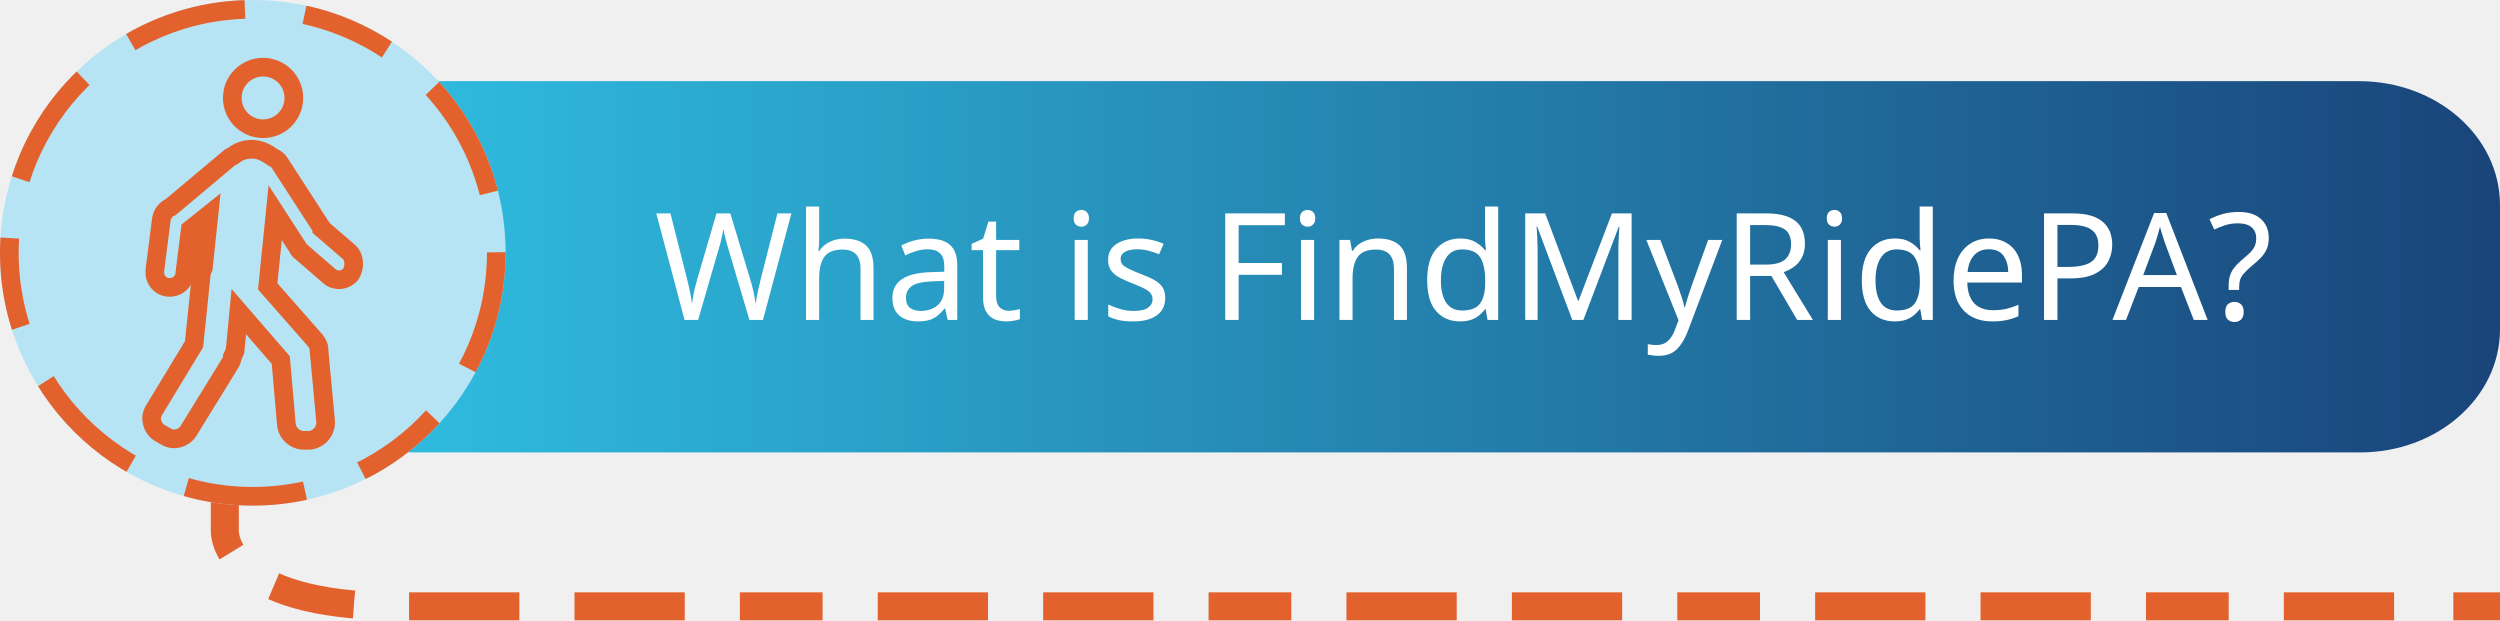
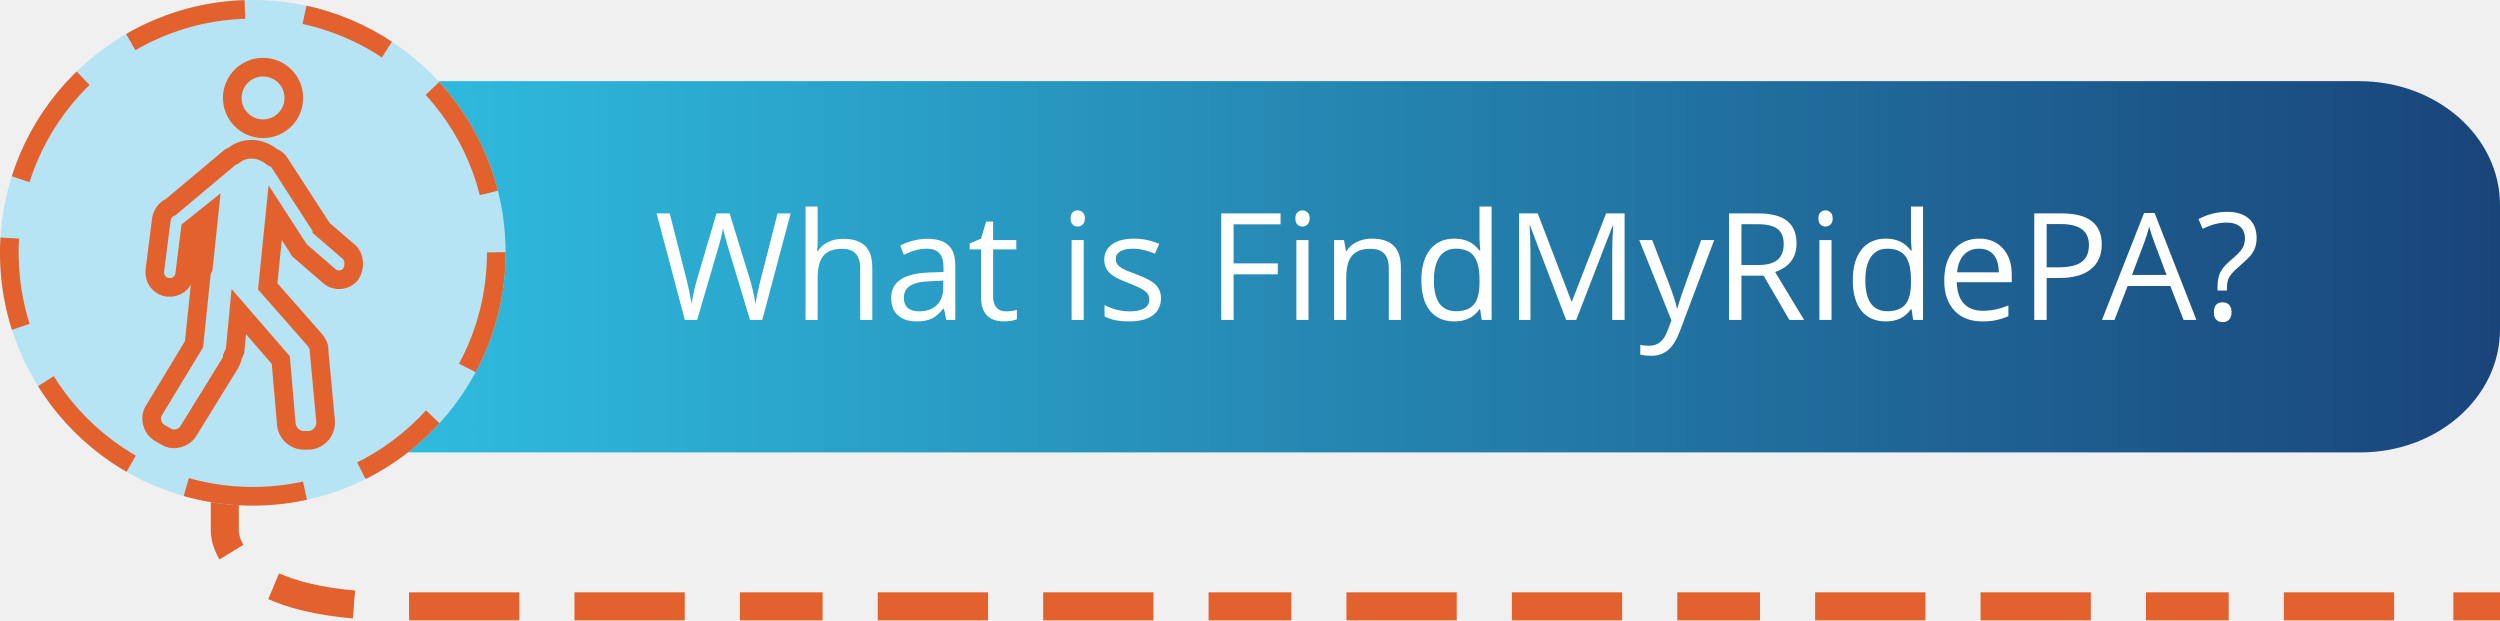
<svg xmlns="http://www.w3.org/2000/svg" version="1.1" id="Layer_1" x="0px" y="0px" viewBox="-144 320.5 268 66.5" style="enable-background:new -144 320.5 268 66.5;" xml:space="preserve">
  <style type="text/css">
	.st0{fill:none;stroke:#E3612C;stroke-width:3;stroke-miterlimit:10;}
	.st1{fill:none;stroke:#E3612C;stroke-width:3;stroke-miterlimit:10;stroke-dasharray:8.867,5.911,11.822,5.911;}
	.st2{fill:none;stroke:#E3612C;stroke-width:3;stroke-miterlimit:10;stroke-dasharray:11.822,5.911,8.867,5.911,11.822,5.911;}
	.st3{fill:url(#SVGID_1_);}
	.st4{fill:#B7E4F4;stroke:#B7E4F4;stroke-width:2;stroke-miterlimit:10;}
	
		.st5{fill:none;stroke:#E3612C;stroke-width:2;stroke-miterlimit:10;stroke-dasharray:12.859,6.429,9.644,6.429,12.859,6.429;}
	.st6{fill:none;stroke:#E3612C;stroke-width:2;stroke-miterlimit:10;}
	.st7{fill:#FFFFFF;}
- 	.st8{font-family:'Futura-Medium';}
+ 	.st8{font-family:'Montserrat', 'Gotham', 'Open Sans', 'Helvetica Neue', Helvetica, sans-serif ;}
	.st9{font-size:16px;}
</style>
  <g>
    <g>
      <line class="st0" x1="-119.9" y1="357.8" x2="-119.9" y2="359.2" />
      <line class="st1" x1="-119.9" y1="360.5" x2="-119.9" y2="367.3" />
      <path class="st2" d="M-119.9,368v9.4c0,0-0.4,8.1,18.7,8.1h217.7" />
      <line class="st0" x1="119" y1="385.5" x2="124" y2="385.5" />
    </g>
  </g>
  <linearGradient id="SVGID_1_" gradientUnits="userSpaceOnUse" x1="-749.196" y1="-446.6" x2="-510.452" y2="-446.6" gradientTransform="matrix(1 0 0 -1 634.4517 -97.5337)">
    <stop offset="0" style="stop-color:#30C3E5" />
    <stop offset="1" style="stop-color:#19447A" />
  </linearGradient>
  <path class="st3" d="M109,369H-99.7c-8.3,0-15.1-5.9-15.1-13.3v-13.2c0-7.3,6.7-13.3,15-13.3h208.7c8.3,0,15.1,5.9,15.1,13.3v13.3  C124,363.1,117.3,369,109,369z" />
  <circle class="st4" cx="-116.9" cy="347.6" r="26.1" />
  <g>
    <circle class="st5" cx="-116.9" cy="347.6" r="26.1" />
  </g>
  <g>
    <circle class="st6" cx="-115.8" cy="331" r="3.3" />
    <path class="st6" d="M-106.6,347.5l-2.9-2.5c0-0.1,0-0.1-0.1-0.2l-4.4-6.8c-0.2-0.3-0.4-0.5-0.7-0.6c-0.7-0.5-1.4-0.9-2.3-0.9   c-0.7,0-1.4,0.2-2,0.7c-0.2,0.1-0.3,0.1-0.5,0.3l-6.2,5.2l0,0c-0.5,0.2-0.9,0.7-1,1.3l-0.7,5.5c-0.1,0.9,0.5,1.7,1.4,1.8   c0.9,0.1,1.7-0.5,1.8-1.4l0.6-4.8l2-1.6l-0.6,5.7c-0.1,0.2-0.1,0.3-0.2,0.5l-0.8,7.7l-4.3,7.1c-0.5,0.8-0.2,1.9,0.6,2.4l0.7,0.4   c0.8,0.5,1.9,0.2,2.4-0.6l4.5-7.3c0.1-0.2,0.2-0.4,0.2-0.6c0.1-0.2,0.2-0.5,0.3-0.7l0.4-4.2l4.5,5.2l0.6,6.9c0.1,1,1,1.8,2.1,1.7   h0.4c1-0.1,1.8-1,1.7-2.1l-0.7-7.5c0-0.1,0-0.2,0-0.2c0-0.3-0.2-0.6-0.4-0.9l-5.1-5.8l0.8-7.9l2.2,3.4c0.1,0.1,0.1,0.2,0.2,0.3   c0.1,0.2,0.2,0.4,0.4,0.5l3,2.6c0.7,0.6,1.7,0.5,2.3-0.2C-105.9,349.1-106,348-106.6,347.5z" />
  </g>
  <text transform="matrix(1 0 0 1 -73.8333 354.7999)" class="st7 st8 st9">What is FindMyRidePA?</text>
</svg>
